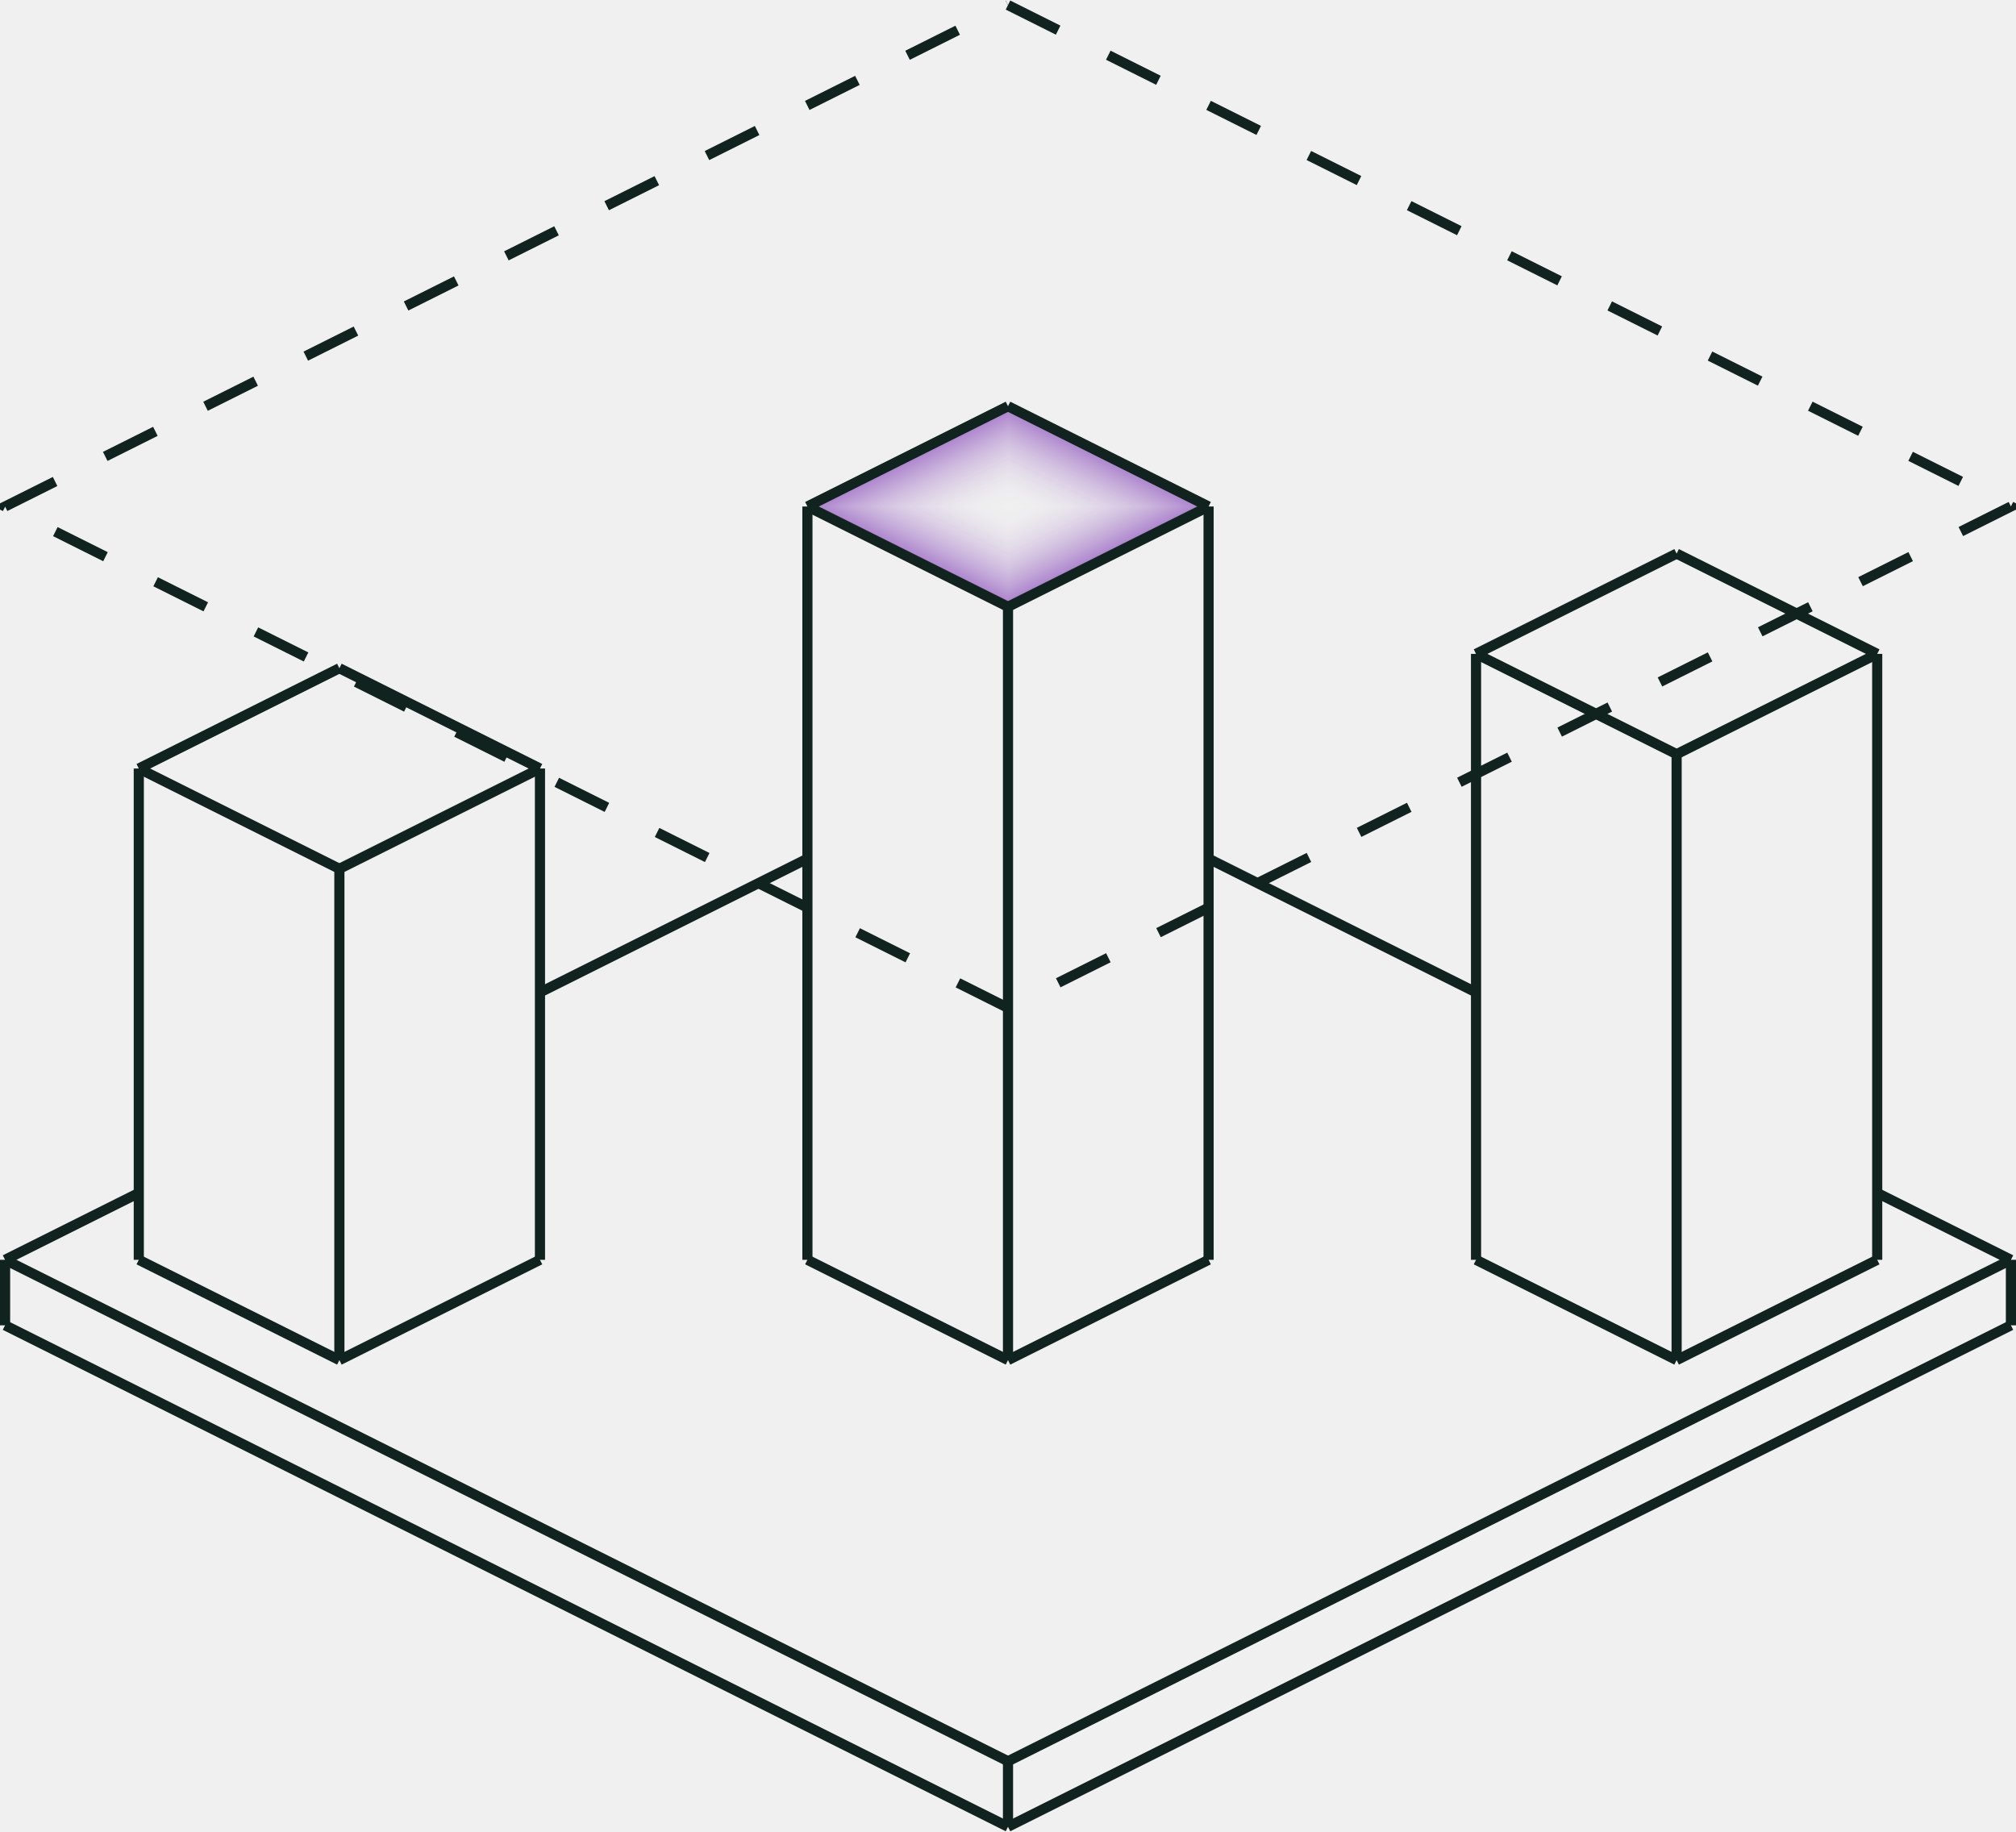
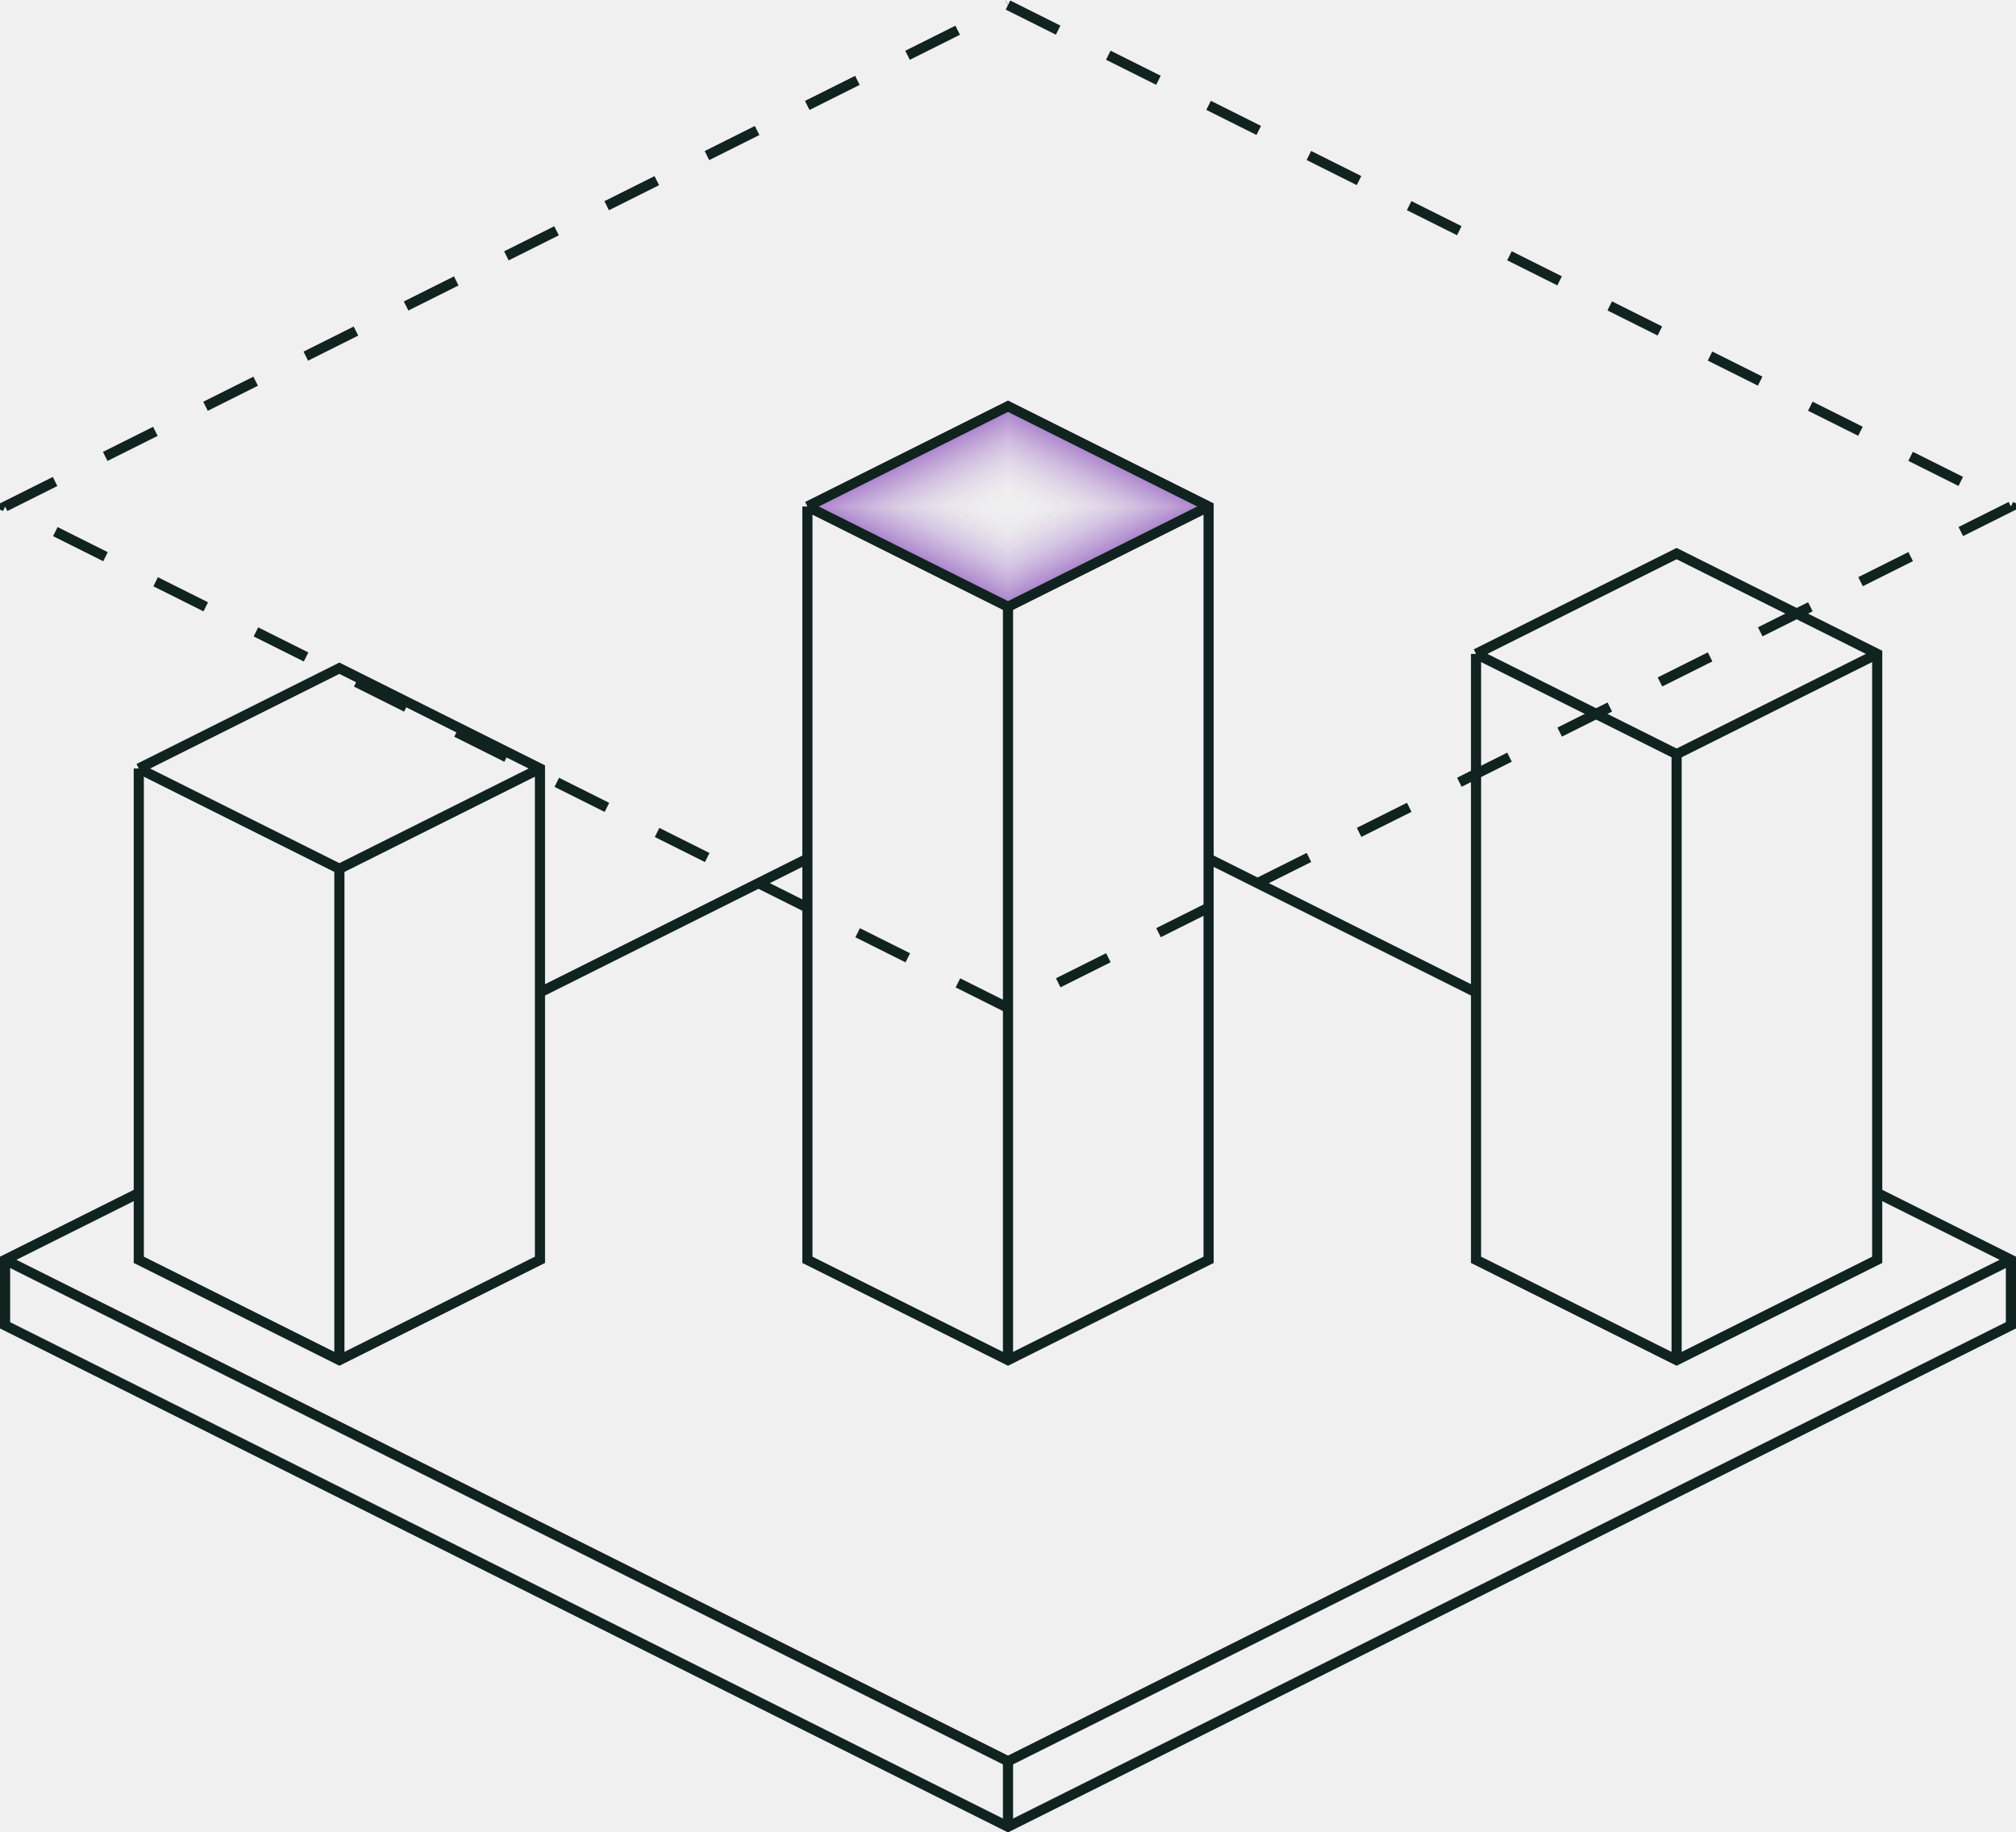
- <svg xmlns="http://www.w3.org/2000/svg" width="254.45" height="231.221" viewBox="64.775 76.39 254.45 231.221" data-projection="orthographic" data-hidden-runs="0" data-visible-runs="39">
+ <svg xmlns="http://www.w3.org/2000/svg" width="254.45" height="231.221" viewBox="64.775 76.39 254.45 231.221" data-projection="orthographic" data-hidden-runs="0" data-visible-runs="15">
  <defs>
    <mask id="validate-iris-0" maskUnits="userSpaceOnUse" x="0" y="0" width="384" height="384" style="mask-type:luminance">
      <path d="M192 127.664L166.683 140.322L192 152.98L217.317 140.322Z" fill="white" fill-rule="evenodd" />
      <path d="M192 127.795L166.947 140.322L192 152.849L217.053 140.322Z" fill="rgb(250,250,250)" />
      <path d="M192 127.927L167.21 140.322L192 152.717L216.79 140.322Z" fill="rgb(244,244,244)" />
      <path d="M192 128.059L167.474 140.322L192 152.585L216.526 140.322Z" fill="rgb(239,239,239)" />
      <path d="M192 128.191L167.738 140.322L192 152.453L216.262 140.322Z" fill="rgb(234,234,234)" />
      <path d="M192 128.323L168.002 140.322L192 152.321L215.998 140.322Z" fill="rgb(229,229,229)" />
      <path d="M192 128.455L168.265 140.322L192 152.189L215.735 140.322Z" fill="rgb(224,224,224)" />
      <path d="M192 128.587L168.529 140.322L192 152.057L215.471 140.322Z" fill="rgb(219,219,219)" />
      <path d="M192 128.718L168.793 140.322L192 151.926L215.207 140.322Z" fill="rgb(214,214,214)" />
      <path d="M192 128.85L169.057 140.322L192 151.794L214.943 140.322Z" fill="rgb(209,209,209)" />
      <path d="M192 128.982L169.32 140.322L192 151.662L214.68 140.322Z" fill="rgb(205,205,205)" />
      <path d="M192 129.114L169.584 140.322L192 151.53L214.416 140.322Z" fill="rgb(200,200,200)" />
      <path d="M192 129.246L169.848 140.322L192 151.398L214.152 140.322Z" fill="rgb(195,195,195)" />
      <path d="M192 129.378L170.111 140.322L192 151.266L213.889 140.322Z" fill="rgb(191,191,191)" />
      <path d="M192 129.51L170.375 140.322L192 151.134L213.625 140.322Z" fill="rgb(186,186,186)" />
      <path d="M192 129.641L170.639 140.322L192 151.003L213.361 140.322Z" fill="rgb(182,182,182)" />
      <path d="M192 129.773L170.903 140.322L192 150.871L213.097 140.322Z" fill="rgb(177,177,177)" />
      <path d="M192 129.905L171.166 140.322L192 150.739L212.834 140.322Z" fill="rgb(173,173,173)" />
      <path d="M192 130.037L171.43 140.322L192 150.607L212.57 140.322Z" fill="rgb(168,168,168)" />
      <path d="M192 130.169L171.694 140.322L192 150.475L212.306 140.322Z" fill="rgb(164,164,164)" />
      <path d="M192 130.301L171.957 140.322L192 150.343L212.043 140.322Z" fill="rgb(160,160,160)" />
      <path d="M192 130.433L172.221 140.322L192 150.211L211.779 140.322Z" fill="rgb(156,156,156)" />
      <path d="M192 130.564L172.485 140.322L192 150.08L211.515 140.322Z" fill="rgb(152,152,152)" />
      <path d="M192 130.696L172.749 140.322L192 149.948L211.251 140.322Z" fill="rgb(147,147,147)" />
      <path d="M192 130.828L173.012 140.322L192 149.816L210.988 140.322Z" fill="rgb(143,143,143)" />
      <path d="M192 130.96L173.276 140.322L192 149.684L210.724 140.322Z" fill="rgb(139,139,139)" />
      <path d="M192 131.092L173.54 140.322L192 149.552L210.46 140.322Z" fill="rgb(136,136,136)" />
      <path d="M192 131.224L173.803 140.322L192 149.42L210.197 140.322Z" fill="rgb(132,132,132)" />
      <path d="M192 131.356L174.067 140.322L192 149.288L209.933 140.322Z" fill="rgb(128,128,128)" />
      <path d="M192 131.487L174.331 140.322L192 149.157L209.669 140.322Z" fill="rgb(124,124,124)" />
      <path d="M192 131.619L174.595 140.322L192 149.025L209.405 140.322Z" fill="rgb(121,121,121)" />
      <path d="M192 131.751L174.858 140.322L192 148.893L209.142 140.322Z" fill="rgb(117,117,117)" />
      <path d="M192 131.883L175.122 140.322L192 148.761L208.878 140.322Z" fill="rgb(113,113,113)" />
      <path d="M192 132.015L175.386 140.322L192 148.629L208.614 140.322Z" fill="rgb(110,110,110)" />
      <path d="M192 132.147L175.649 140.322L192 148.497L208.351 140.322Z" fill="rgb(106,106,106)" />
      <path d="M192 132.279L175.913 140.322L192 148.365L208.087 140.322Z" fill="rgb(103,103,103)" />
      <path d="M192 132.41L176.177 140.322L192 148.234L207.823 140.322Z" fill="rgb(100,100,100)" />
      <path d="M192 132.542L176.441 140.322L192 148.102L207.559 140.322Z" fill="rgb(96,96,96)" />
      <path d="M192 132.674L176.704 140.322L192 147.97L207.296 140.322Z" fill="rgb(93,93,93)" />
      <path d="M192 132.806L176.968 140.322L192 147.838L207.032 140.322Z" fill="rgb(90,90,90)" />
      <path d="M192 132.938L177.232 140.322L192 147.706L206.768 140.322Z" fill="rgb(87,87,87)" />
      <path d="M192 133.07L177.495 140.322L192 147.574L206.505 140.322Z" fill="rgb(84,84,84)" />
      <path d="M192 133.202L177.759 140.322L192 147.442L206.241 140.322Z" fill="rgb(81,81,81)" />
      <path d="M192 133.333L178.023 140.322L192 147.311L205.977 140.322Z" fill="rgb(78,78,78)" />
      <path d="M192 133.465L178.287 140.322L192 147.179L205.713 140.322Z" fill="rgb(75,75,75)" />
      <path d="M192 133.597L178.55 140.322L192 147.047L205.45 140.322Z" fill="rgb(72,72,72)" />
      <path d="M192 133.729L178.814 140.322L192 146.915L205.186 140.322Z" fill="rgb(69,69,69)" />
      <path d="M192 133.861L179.078 140.322L192 146.783L204.922 140.322Z" fill="rgb(66,66,66)" />
      <path d="M192 133.993L179.342 140.322L192 146.651L204.658 140.322Z" fill="rgb(64,64,64)" />
      <path d="M192 134.125L179.605 140.322L192 146.519L204.395 140.322Z" fill="rgb(61,61,61)" />
      <path d="M192 134.256L179.869 140.322L192 146.388L204.131 140.322Z" fill="rgb(59,59,59)" />
      <path d="M192 134.388L180.133 140.322L192 146.256L203.867 140.322Z" fill="rgb(56,56,56)" />
      <path d="M192 134.52L180.396 140.322L192 146.124L203.604 140.322Z" fill="rgb(54,54,54)" />
      <path d="M192 134.652L180.66 140.322L192 145.992L203.34 140.322Z" fill="rgb(51,51,51)" />
      <path d="M192 134.784L180.924 140.322L192 145.86L203.076 140.322Z" fill="rgb(49,49,49)" />
      <path d="M192 134.916L181.188 140.322L192 145.728L202.812 140.322Z" fill="rgb(47,47,47)" />
      <path d="M192 135.048L181.451 140.322L192 145.596L202.549 140.322Z" fill="rgb(44,44,44)" />
      <path d="M192 135.179L181.715 140.322L192 145.464L202.285 140.322Z" fill="rgb(42,42,42)" />
      <path d="M192 135.311L181.979 140.322L192 145.333L202.021 140.322Z" fill="rgb(40,40,40)" />
      <path d="M192 135.443L182.242 140.322L192 145.201L201.758 140.322Z" fill="rgb(38,38,38)" />
      <path d="M192 135.575L182.506 140.322L192 145.069L201.494 140.322Z" fill="rgb(36,36,36)" />
      <path d="M192 135.707L182.77 140.322L192 144.937L201.23 140.322Z" fill="rgb(34,34,34)" />
      <path d="M192 135.839L183.034 140.322L192 144.805L200.966 140.322Z" fill="rgb(32,32,32)" />
      <path d="M192 135.971L183.297 140.322L192 144.673L200.703 140.322Z" fill="rgb(30,30,30)" />
      <path d="M192 136.102L183.561 140.322L192 144.541L200.439 140.322Z" fill="rgb(28,28,28)" />
      <path d="M192 136.234L183.825 140.322L192 144.41L200.175 140.322Z" fill="rgb(27,27,27)" />
      <path d="M192 136.366L184.088 140.322L192 144.278L199.912 140.322Z" fill="rgb(25,25,25)" />
      <path d="M192 136.498L184.352 140.322L192 144.146L199.648 140.322Z" fill="rgb(23,23,23)" />
      <path d="M192 136.63L184.616 140.322L192 144.014L199.384 140.322Z" fill="rgb(22,22,22)" />
      <path d="M192 136.762L184.88 140.322L192 143.882L199.12 140.322Z" fill="rgb(20,20,20)" />
      <path d="M192 136.894L185.143 140.322L192 143.75L198.857 140.322Z" fill="rgb(19,19,19)" />
      <path d="M192 137.026L185.407 140.322L192 143.618L198.593 140.322Z" fill="rgb(17,17,17)" />
      <path d="M192 137.157L185.671 140.322L192 143.487L198.329 140.322Z" fill="rgb(16,16,16)" />
      <path d="M192 137.289L185.934 140.322L192 143.355L198.066 140.322Z" fill="rgb(15,15,15)" />
      <path d="M192 137.421L186.198 140.322L192 143.223L197.802 140.322Z" fill="rgb(13,13,13)" />
      <path d="M192 137.553L186.462 140.322L192 143.091L197.538 140.322Z" fill="rgb(12,12,12)" />
      <path d="M192 137.685L186.726 140.322L192 142.959L197.274 140.322Z" fill="rgb(11,11,11)" />
      <path d="M192 137.817L186.989 140.322L192 142.827L197.011 140.322Z" fill="rgb(10,10,10)" />
      <path d="M192 137.949L187.253 140.322L192 142.695L196.747 140.322Z" fill="rgb(9,9,9)" />
      <path d="M192 138.08L187.517 140.322L192 142.564L196.483 140.322Z" fill="rgb(8,8,8)" />
      <path d="M192 138.212L187.781 140.322L192 142.432L196.219 140.322Z" fill="rgb(7,7,7)" />
      <path d="M192 138.344L188.044 140.322L192 142.3L195.956 140.322Z" fill="rgb(6,6,6)" />
      <path d="M192 138.476L188.308 140.322L192 142.168L195.692 140.322Z" fill="rgb(5,5,5)" />
      <path d="M192 138.608L188.572 140.322L192 142.036L195.428 140.322Z" fill="rgb(5,5,5)" />
      <path d="M192 138.74L188.835 140.322L192 141.904L195.165 140.322Z" fill="rgb(4,4,4)" />
      <path d="M192 138.872L189.099 140.322L192 141.772L194.901 140.322Z" fill="rgb(3,3,3)" />
      <path d="M192 139.003L189.363 140.322L192 141.641L194.637 140.322Z" fill="rgb(3,3,3)" />
      <path d="M192 139.135L189.627 140.322L192 141.509L194.373 140.322Z" fill="rgb(2,2,2)" />
      <path d="M192 139.267L189.89 140.322L192 141.377L194.11 140.322Z" fill="rgb(2,2,2)" />
      <path d="M192 139.399L190.154 140.322L192 141.245L193.846 140.322Z" fill="rgb(1,1,1)" />
      <path d="M192 139.531L190.418 140.322L192 141.113L193.582 140.322Z" fill="rgb(1,1,1)" />
      <path d="M192 139.663L190.681 140.322L192 140.981L193.319 140.322Z" fill="rgb(1,1,1)" />
      <path d="M192 139.795L190.945 140.322L192 140.849L193.055 140.322Z" fill="rgb(0,0,0)" />
      <path d="M192 139.926L191.209 140.322L192 140.718L192.791 140.322Z" fill="rgb(0,0,0)" />
      <path d="M192 140.058L191.473 140.322L192 140.586L192.527 140.322Z" fill="rgb(0,0,0)" />
      <path d="M192 140.19L191.736 140.322L192 140.454L192.264 140.322Z" fill="rgb(0,0,0)" />
      <path d="M192 140.322L192 140.322L192 140.322L192 140.322Z" fill="rgb(0,0,0)" />
    </mask>
  </defs>
  <path d="M192 127.664L166.683 140.322L192 152.98L217.317 140.322Z" fill="#A77BCA" fill-rule="evenodd" mask="url(#validate-iris-0)" />
  <g fill="none" stroke="#10231E" stroke-linejoin="miter" stroke-linecap="butt">
    <g opacity="0.35" />
    <g>
-       <path d="M318.585 243.678L192 306.97" stroke-width="1.28" />
-       <path d="M192 306.97L65.415 243.678" stroke-width="1.28" />
+       <path d="M301.957 227.096L318.585 235.41L318.585 243.678L192 306.97L65.415 243.678L65.415 235.41L82.043 227.096" stroke-width="1.28" />
      <path d="M217.21 184.722L251.001 201.618" stroke-width="1.28" />
-       <path d="M301.957 227.096L318.585 235.41" stroke-width="1.28" />
-       <path d="M318.585 235.41L318.585 243.678" stroke-width="1.28" />
-       <path d="M318.585 235.41L192 298.702" stroke-width="1.28" />
+       <path d="M318.585 235.41L192 298.702L65.415 235.41" stroke-width="1.28" />
      <path d="M192 298.702L192 306.97" stroke-width="1.28" />
-       <path d="M192 298.702L65.415 235.41" stroke-width="1.28" />
-       <path d="M65.415 235.41L65.415 243.678" stroke-width="1.28" />
-       <path d="M65.415 235.41L82.043 227.096" stroke-width="1.28" />
      <path d="M132.999 201.618L166.79 184.722" stroke-width="1.28" />
-       <path d="M132.927 235.41L107.61 248.068" stroke-width="1.28" />
-       <path d="M107.61 248.068L82.293 235.41" stroke-width="1.28" />
-       <path d="M107.61 160.737L132.927 173.396" stroke-width="1.28" />
-       <path d="M132.927 173.396L132.927 235.41" stroke-width="1.28" />
-       <path d="M132.927 173.396L107.61 186.054" stroke-width="1.28" />
+       <path d="M82.293 173.396L82.293 235.41L107.61 248.068L132.927 235.41L132.927 173.396L107.61 160.737L82.293 173.396" stroke-width="1.28" />
+       <path d="M132.927 173.396L107.61 186.054L82.293 173.396" stroke-width="1.28" />
      <path d="M107.61 186.054L107.61 248.068" stroke-width="1.28" />
-       <path d="M107.61 186.054L82.293 173.396" stroke-width="1.28" />
-       <path d="M82.293 173.396L82.293 235.41" stroke-width="1.28" />
-       <path d="M82.293 173.396L107.61 160.737" stroke-width="1.28" />
-       <path d="M217.317 235.41L192 248.068" stroke-width="1.28" />
-       <path d="M192 248.068L166.683 235.41" stroke-width="1.28" />
-       <path d="M192 127.664L217.317 140.322" stroke-width="1.28" />
-       <path d="M217.317 140.322L217.317 235.41" stroke-width="1.28" />
-       <path d="M217.317 140.322L192 152.98" stroke-width="1.28" />
+       <path d="M166.683 140.322L166.683 235.41L192 248.068L217.317 235.41L217.317 140.322L192 127.664L166.683 140.322" stroke-width="1.28" />
+       <path d="M217.317 140.322L192 152.98L166.683 140.322" stroke-width="1.28" />
      <path d="M192 152.98L192 248.068" stroke-width="1.28" />
-       <path d="M192 152.98L166.683 140.322" stroke-width="1.28" />
-       <path d="M166.683 140.322L166.683 235.41" stroke-width="1.28" />
-       <path d="M166.683 140.322L192 127.664" stroke-width="1.28" />
-       <path d="M301.707 235.41L276.39 248.068" stroke-width="1.28" />
-       <path d="M276.39 248.068L251.073 235.41" stroke-width="1.28" />
-       <path d="M276.39 146.268L301.707 158.926" stroke-width="1.28" />
-       <path d="M301.707 158.926L301.707 235.41" stroke-width="1.28" />
-       <path d="M301.707 158.926L276.39 171.585" stroke-width="1.28" />
+       <path d="M251.073 158.926L251.073 235.41L276.39 248.068L301.707 235.41L301.707 158.926L276.39 146.268L251.073 158.926" stroke-width="1.28" />
+       <path d="M301.707 158.926L276.39 171.585L251.073 158.926" stroke-width="1.28" />
      <path d="M276.39 171.585L276.39 248.068" stroke-width="1.28" />
-       <path d="M276.39 171.585L251.073 158.926" stroke-width="1.28" />
-       <path d="M251.073 158.926L251.073 235.41" stroke-width="1.28" />
-       <path d="M251.073 158.926L276.39 146.268" stroke-width="1.28" />
      <path d="M192 77.03L318.585 140.322L192 203.614L65.415 140.322L192 77.03" stroke-width="1.28" stroke-dasharray="7.076 7.076" />
    </g>
    <g />
  </g>
</svg>
